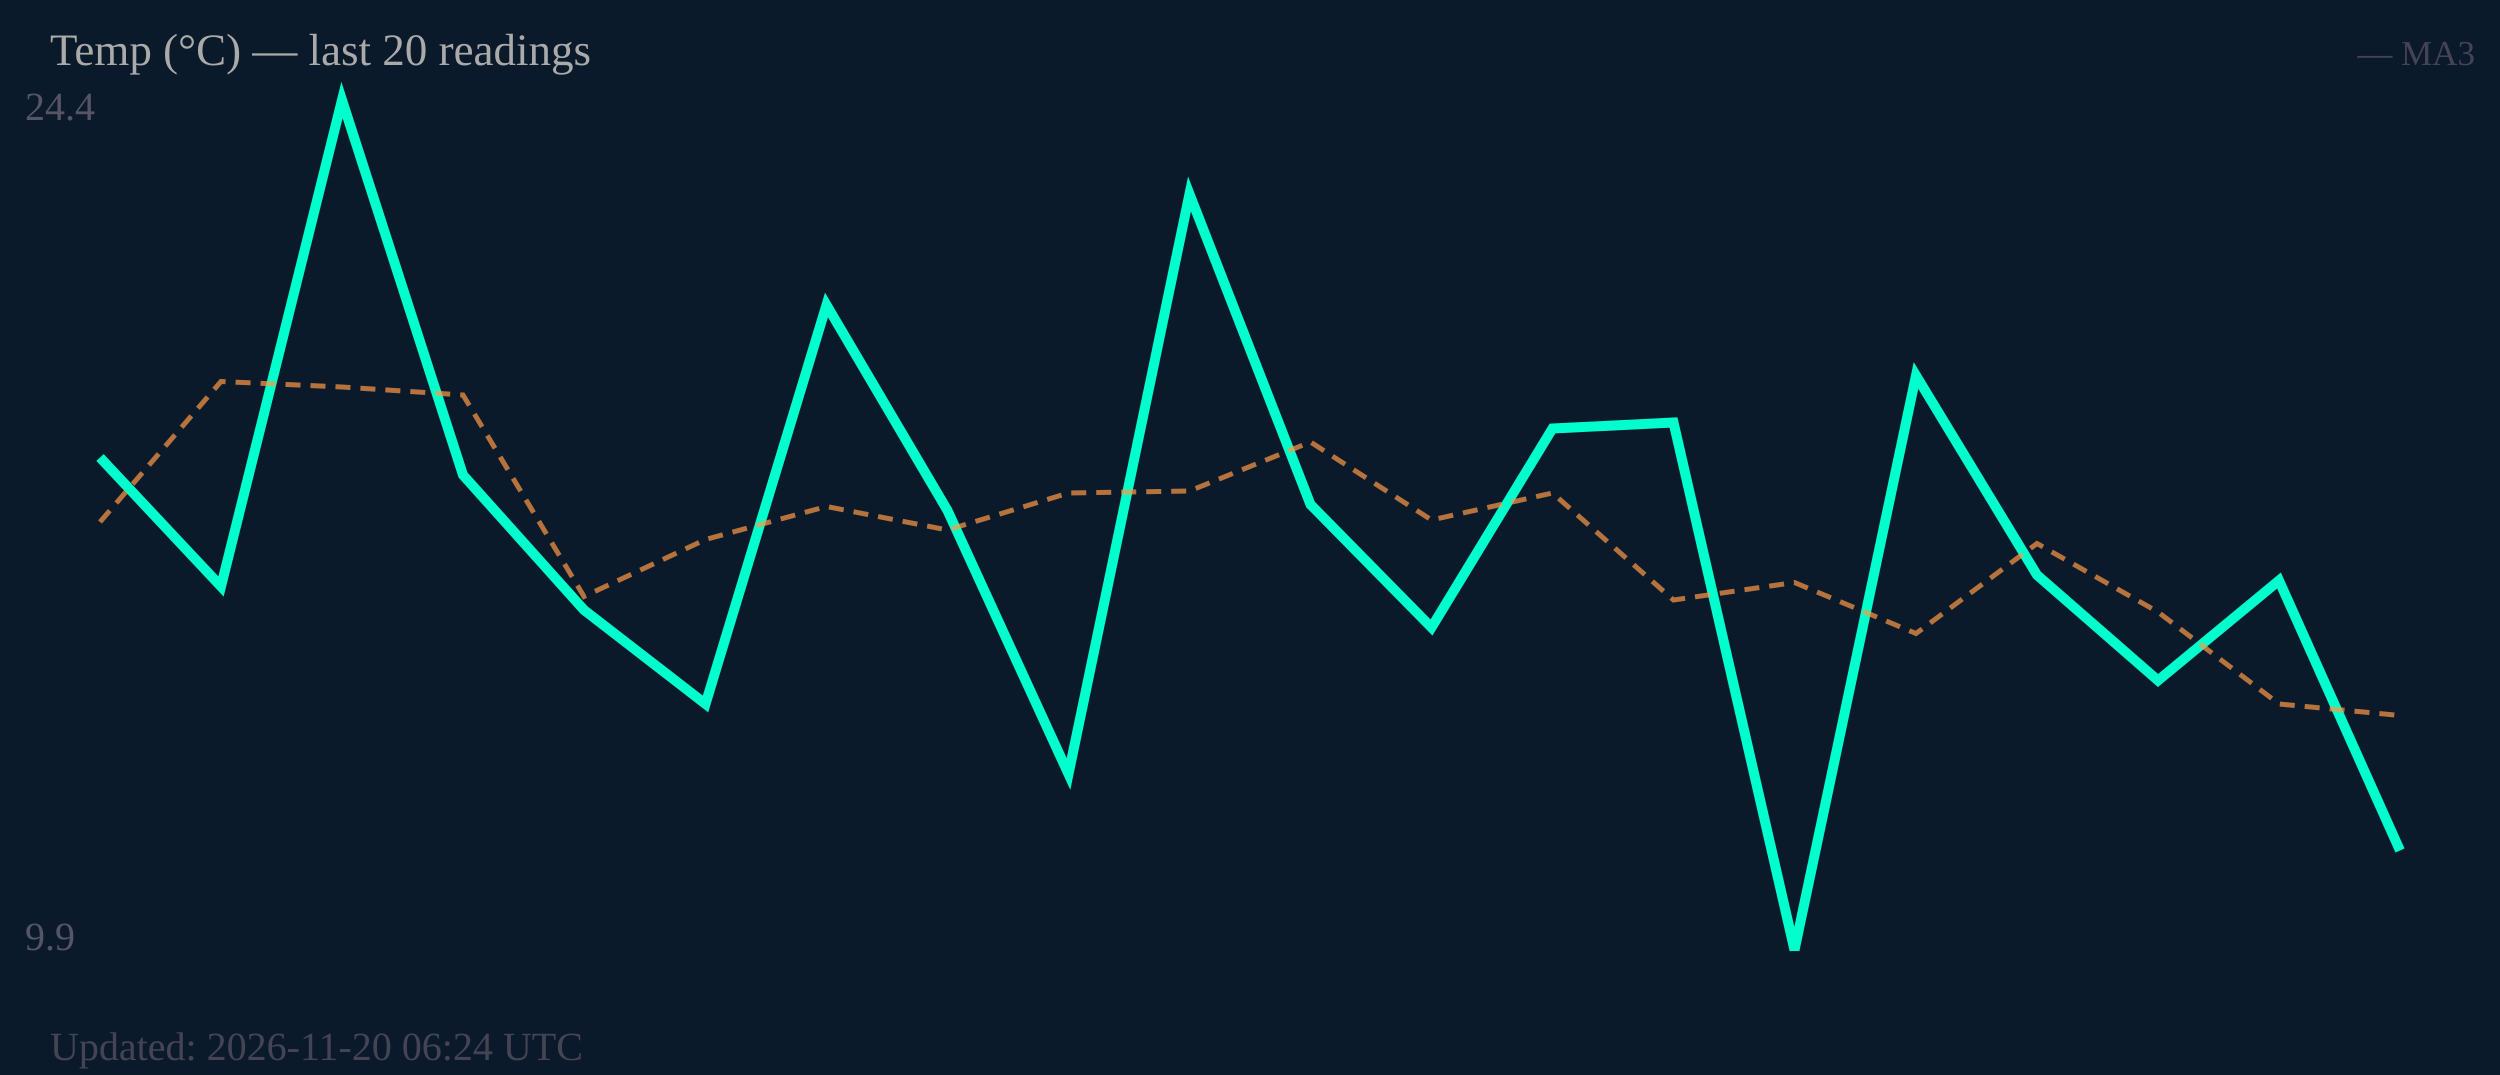
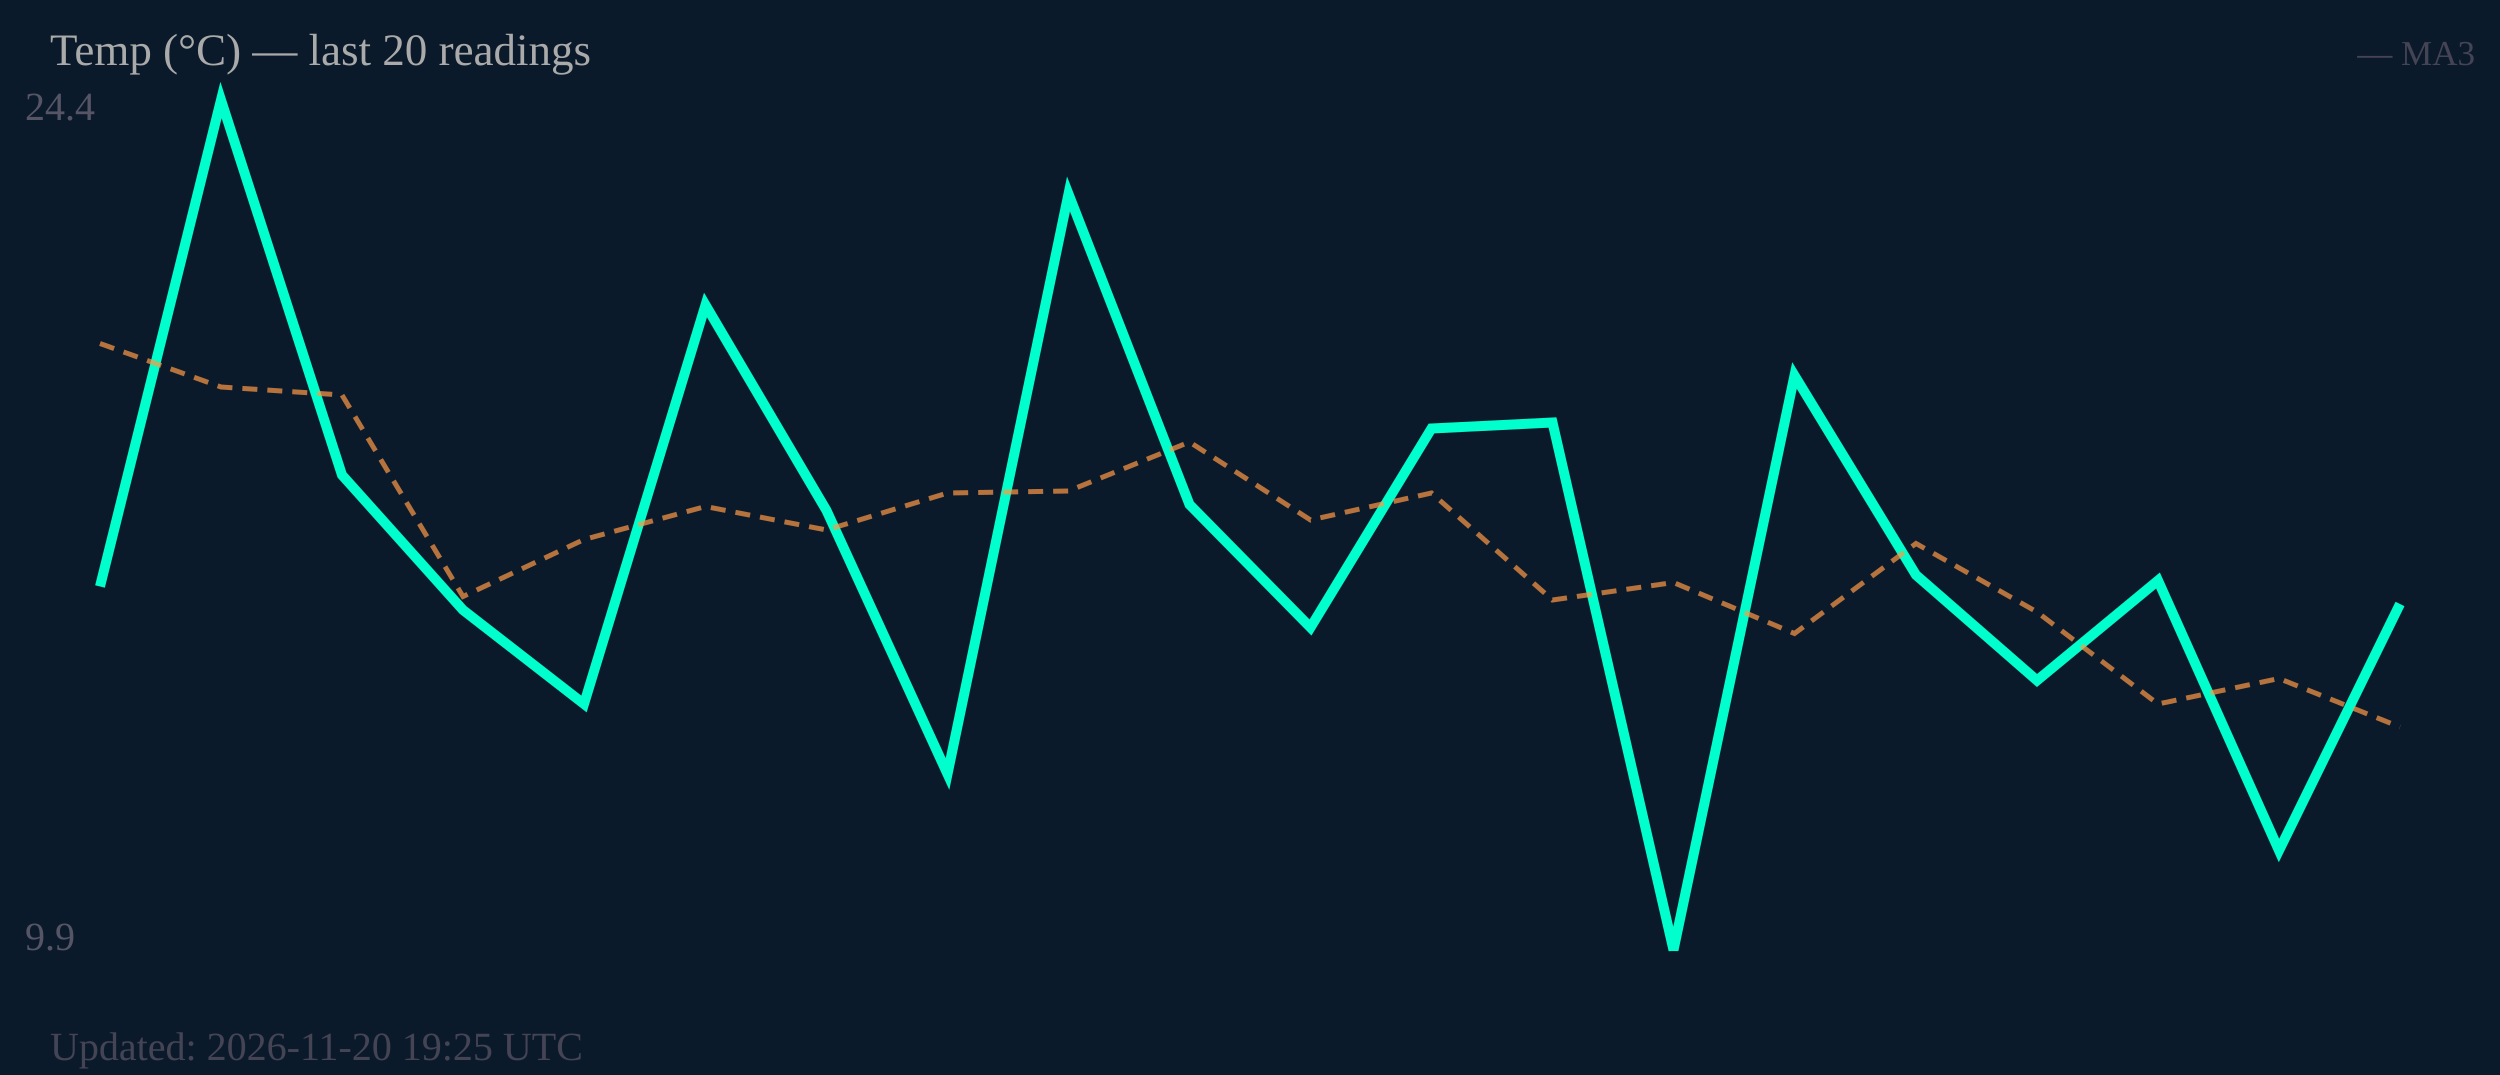
<svg xmlns="http://www.w3.org/2000/svg" width="500" height="215" viewBox="0 0 500 215">
  <rect width="500" height="215" fill="#0b1a2a" />
  <text x="5" y="24" font-size="8" fill="#556">24.4</text>
  <text x="5" y="190" font-size="8" fill="#556">9.9</text>
-   <polyline fill="none" stroke="#00ffcc" stroke-width="2" points="20.0,91.5 44.2,117.3 68.4,20.0 92.6,95.0 116.8,122.0 141.1,140.8 165.3,61.0 189.5,102.1 213.7,154.8 237.9,38.8 262.1,100.9 286.3,125.5 310.5,85.7 334.7,84.5 358.9,190.0 383.2,75.1 407.4,115.0 431.6,136.1 455.8,116.1 480.0,170.1" />
-   <polyline fill="none" stroke="#ff9944" stroke-width="1" stroke-dasharray="3,2" opacity="0.7" points="20.0,104.4 44.2,76.3 68.4,77.4 92.6,79.0 116.8,119.3 141.1,107.9 165.3,101.3 189.5,106.0 213.7,98.6 237.9,98.2 262.1,88.4 286.3,104.0 310.5,98.6 334.7,120.0 358.9,116.5 383.2,126.7 407.4,108.7 431.6,122.4 455.8,140.8 480.0,143.1" />
+   <polyline fill="none" stroke="#00ffcc" stroke-width="2" points="20.0,117.3 44.2,20.0 68.4,95.0 92.6,122.0 116.8,140.8 141.1,61.0 165.3,102.1 189.5,154.8 213.7,38.8 237.9,100.9 262.1,125.5 286.3,85.7 310.5,84.5 334.7,190.0 358.9,75.1 383.2,115.0 407.4,136.1 431.6,116.1 455.8,170.1 480.0,120.8" />
+   <polyline fill="none" stroke="#ff9944" stroke-width="1" stroke-dasharray="3,2" opacity="0.7" points="20.0,68.7 44.2,77.4 68.4,79.0 92.6,119.3 116.8,107.9 141.1,101.3 165.3,106.0 189.5,98.6 213.7,98.2 237.9,88.4 262.1,104.0 286.3,98.6 310.5,120.0 334.7,116.5 358.9,126.7 383.2,108.7 407.4,122.4 431.6,140.8 455.8,135.7 480.0,145.4" />
  <text x="10" y="13" font-size="9" fill="#aaa">Temp (°C) — last 20 readings</text>
  <text x="495" y="13" font-size="7" fill="#445" text-anchor="end">— MA3</text>
-   <text x="10" y="212" font-size="8" fill="#445">Updated: 2026-11-20 06:24 UTC</text>
+   <text x="10" y="212" font-size="8" fill="#445">Updated: 2026-11-20 19:25 UTC</text>
</svg>
